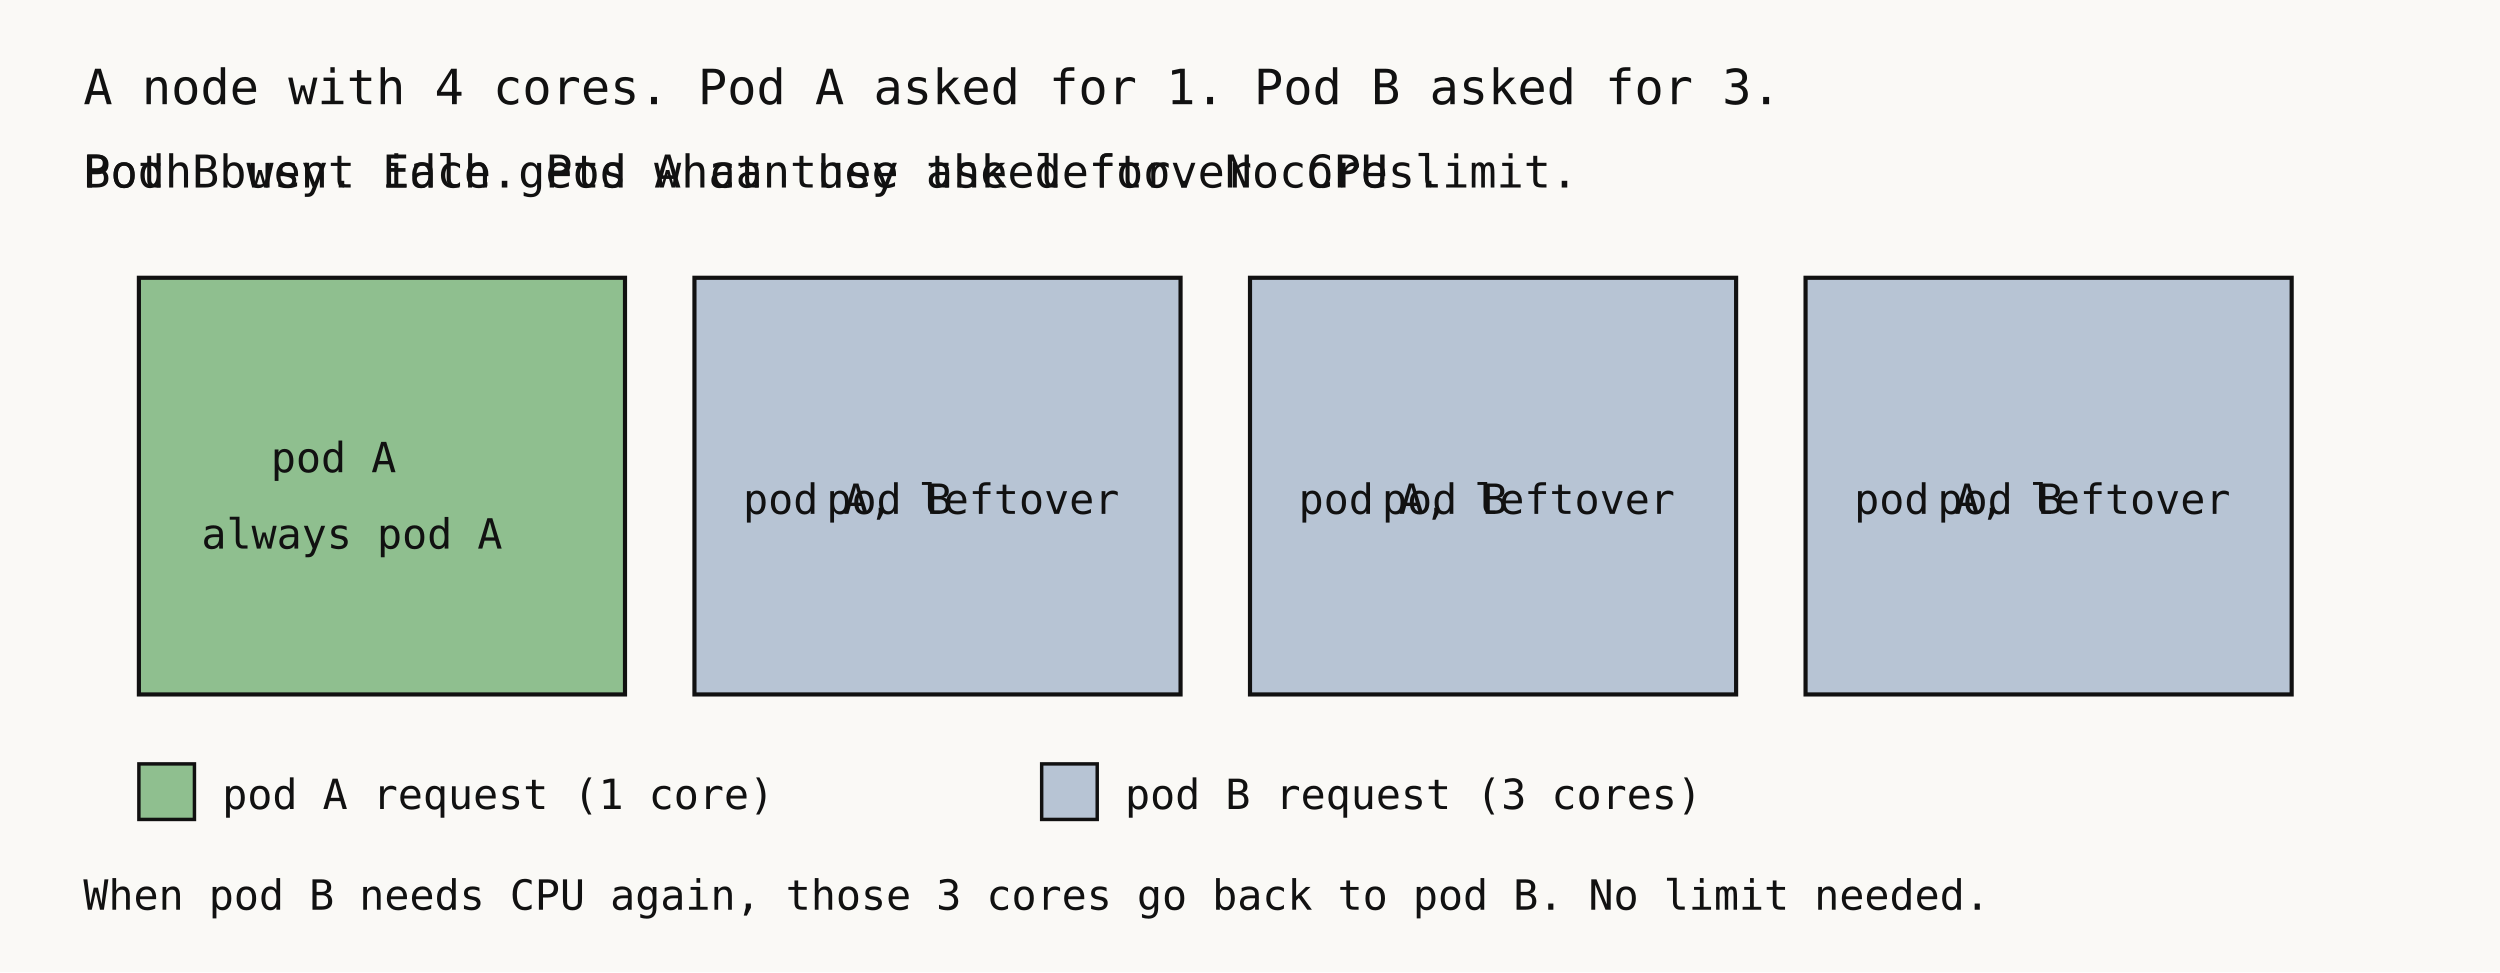
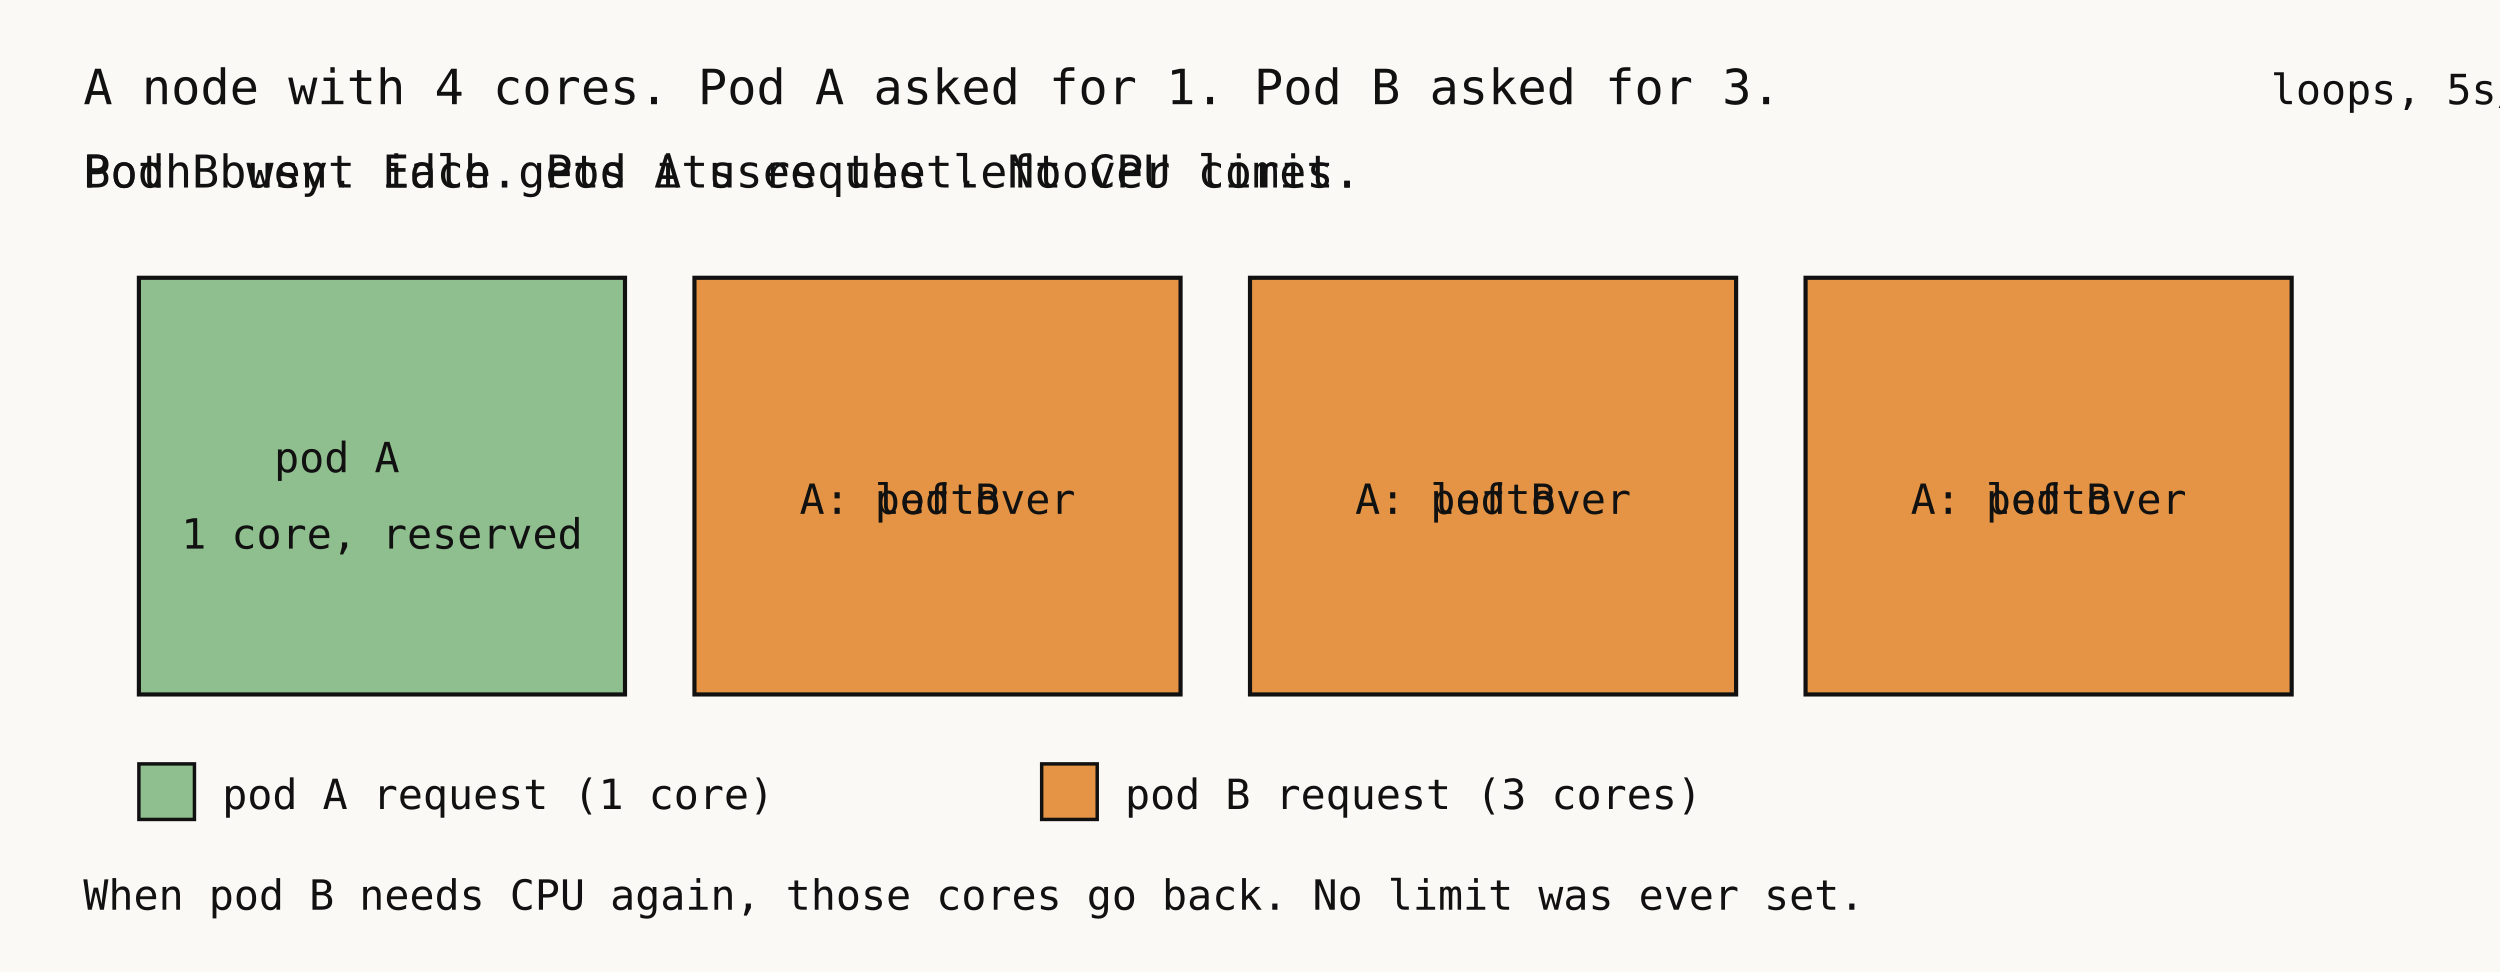
<svg xmlns="http://www.w3.org/2000/svg" width="720" height="280" viewBox="0 0 720 280">
  <style>
    text { font-family: ui-monospace, SFMono-Regular, Menlo, monospace; }
    .title { font-size: 14px; fill: #111; }
    .sub { font-size: 13px; fill: #111; }
    .tiny { font-size: 12px; fill: #111; }
    .core { stroke: #111; stroke-width: 1.2; }
-     #capBusy { animation: first 10s steps(1) infinite; }
-     #capIdle { animation: second 10s steps(1) infinite; }
-     #c2, #c3, #c4 { animation: borrow 10s steps(1) infinite; }
-     #labB2, #labB3, #labB4 { animation: first 10s steps(1) infinite; }
-     #labA2, #labA3, #labA4 { animation: second 10s steps(1) infinite; }
+     #capBusy { animation: first 10s linear infinite; }
+     #capIdle { animation: second 10s linear infinite; }
+     #c2, #c3, #c4 { animation: borrow 10s linear infinite; }
+     #labB2, #labB3, #labB4 { animation: first 10s linear infinite; }
+     #labA2, #labA3, #labA4 { animation: second 10s linear infinite; }
    @keyframes first {
-       0%, 49.9% { opacity: 1; } 50%, 100% { opacity: 0; }
+       0%, 47% { opacity: 1; } 50%, 100% { opacity: 0; }
    }
    @keyframes second {
-       0%, 49.9% { opacity: 0; } 50%, 100% { opacity: 1; }
+       0%, 47% { opacity: 0; } 50%, 100% { opacity: 1; }
    }
    @keyframes borrow {
-       0%, 49.9% { fill: #b7c4d4; }
+       0%, 47% { fill: #e49444; }
      50%, 100% { fill: #8fbf8f; }
    }
  </style>
  <rect width="720" height="280" fill="#faf9f6" />
  <text class="title" x="24" y="30">A node with 4 cores. Pod A asked for 1. Pod B asked for 3.</text>
-   <text id="capBusy" class="sub" x="24" y="54">Both busy. Each gets what they asked for. No CPU limit.</text>
-   <text id="capIdle" class="sub" x="24" y="54">Pod B went idle. Pod A can use the leftover cores.</text>
+   <text class="tiny" x="654" y="30" fill="#666">loops, 5s/step</text>
+   <text id="capBusy" class="sub" x="24" y="54">Both busy. Each gets its request. No CPU limit.</text>
+   <text id="capIdle" class="sub" x="24" y="54">Pod B went idle. Pod A uses the leftover cores.</text>
  <rect class="core" x="40" y="80" width="140" height="120" fill="#8fbf8f" />
-   <text class="tiny" x="78" y="136">pod A</text>
-   <text class="tiny" x="58" y="158">always pod A</text>
-   <rect id="c2" class="core" x="200" y="80" width="140" height="120" fill="#b7c4d4" />
-   <text id="labB2" class="tiny" x="238" y="148">pod B</text>
-   <text id="labA2" class="tiny" x="214" y="148">pod A, leftover</text>
-   <rect id="c3" class="core" x="360" y="80" width="140" height="120" fill="#b7c4d4" />
-   <text id="labB3" class="tiny" x="398" y="148">pod B</text>
-   <text id="labA3" class="tiny" x="374" y="148">pod A, leftover</text>
-   <rect id="c4" class="core" x="520" y="80" width="140" height="120" fill="#b7c4d4" />
-   <text id="labB4" class="tiny" x="558" y="148">pod B</text>
-   <text id="labA4" class="tiny" x="534" y="148">pod A, leftover</text>
+   <text class="tiny" x="97" y="136" text-anchor="middle">pod A</text>
+   <text class="tiny" x="110" y="158" text-anchor="middle">1 core, reserved</text>
+   <rect id="c2" class="core" x="200" y="80" width="140" height="120" fill="#e49444" />
+   <text id="labB2" class="tiny" x="270" y="148" text-anchor="middle">pod B</text>
+   <text id="labA2" class="tiny" x="270" y="148" text-anchor="middle">A: leftover</text>
+   <rect id="c3" class="core" x="360" y="80" width="140" height="120" fill="#e49444" />
+   <text id="labB3" class="tiny" x="430" y="148" text-anchor="middle">pod B</text>
+   <text id="labA3" class="tiny" x="430" y="148" text-anchor="middle">A: leftover</text>
+   <rect id="c4" class="core" x="520" y="80" width="140" height="120" fill="#e49444" />
+   <text id="labB4" class="tiny" x="590" y="148" text-anchor="middle">pod B</text>
+   <text id="labA4" class="tiny" x="590" y="148" text-anchor="middle">A: leftover</text>
  <rect x="40" y="220" width="16" height="16" fill="#8fbf8f" stroke="#111" />
  <text class="tiny" x="64" y="233">pod A request (1 core)</text>
-   <rect x="300" y="220" width="16" height="16" fill="#b7c4d4" stroke="#111" />
+   <rect x="300" y="220" width="16" height="16" fill="#e49444" stroke="#111" />
  <text class="tiny" x="324" y="233">pod B request (3 cores)</text>
-   <text class="tiny" x="24" y="262">When pod B needs CPU again, those 3 cores go back to pod B. No limit needed.</text>
+   <text class="tiny" x="24" y="262">When pod B needs CPU again, those cores go back. No limit was ever set.</text>
</svg>
